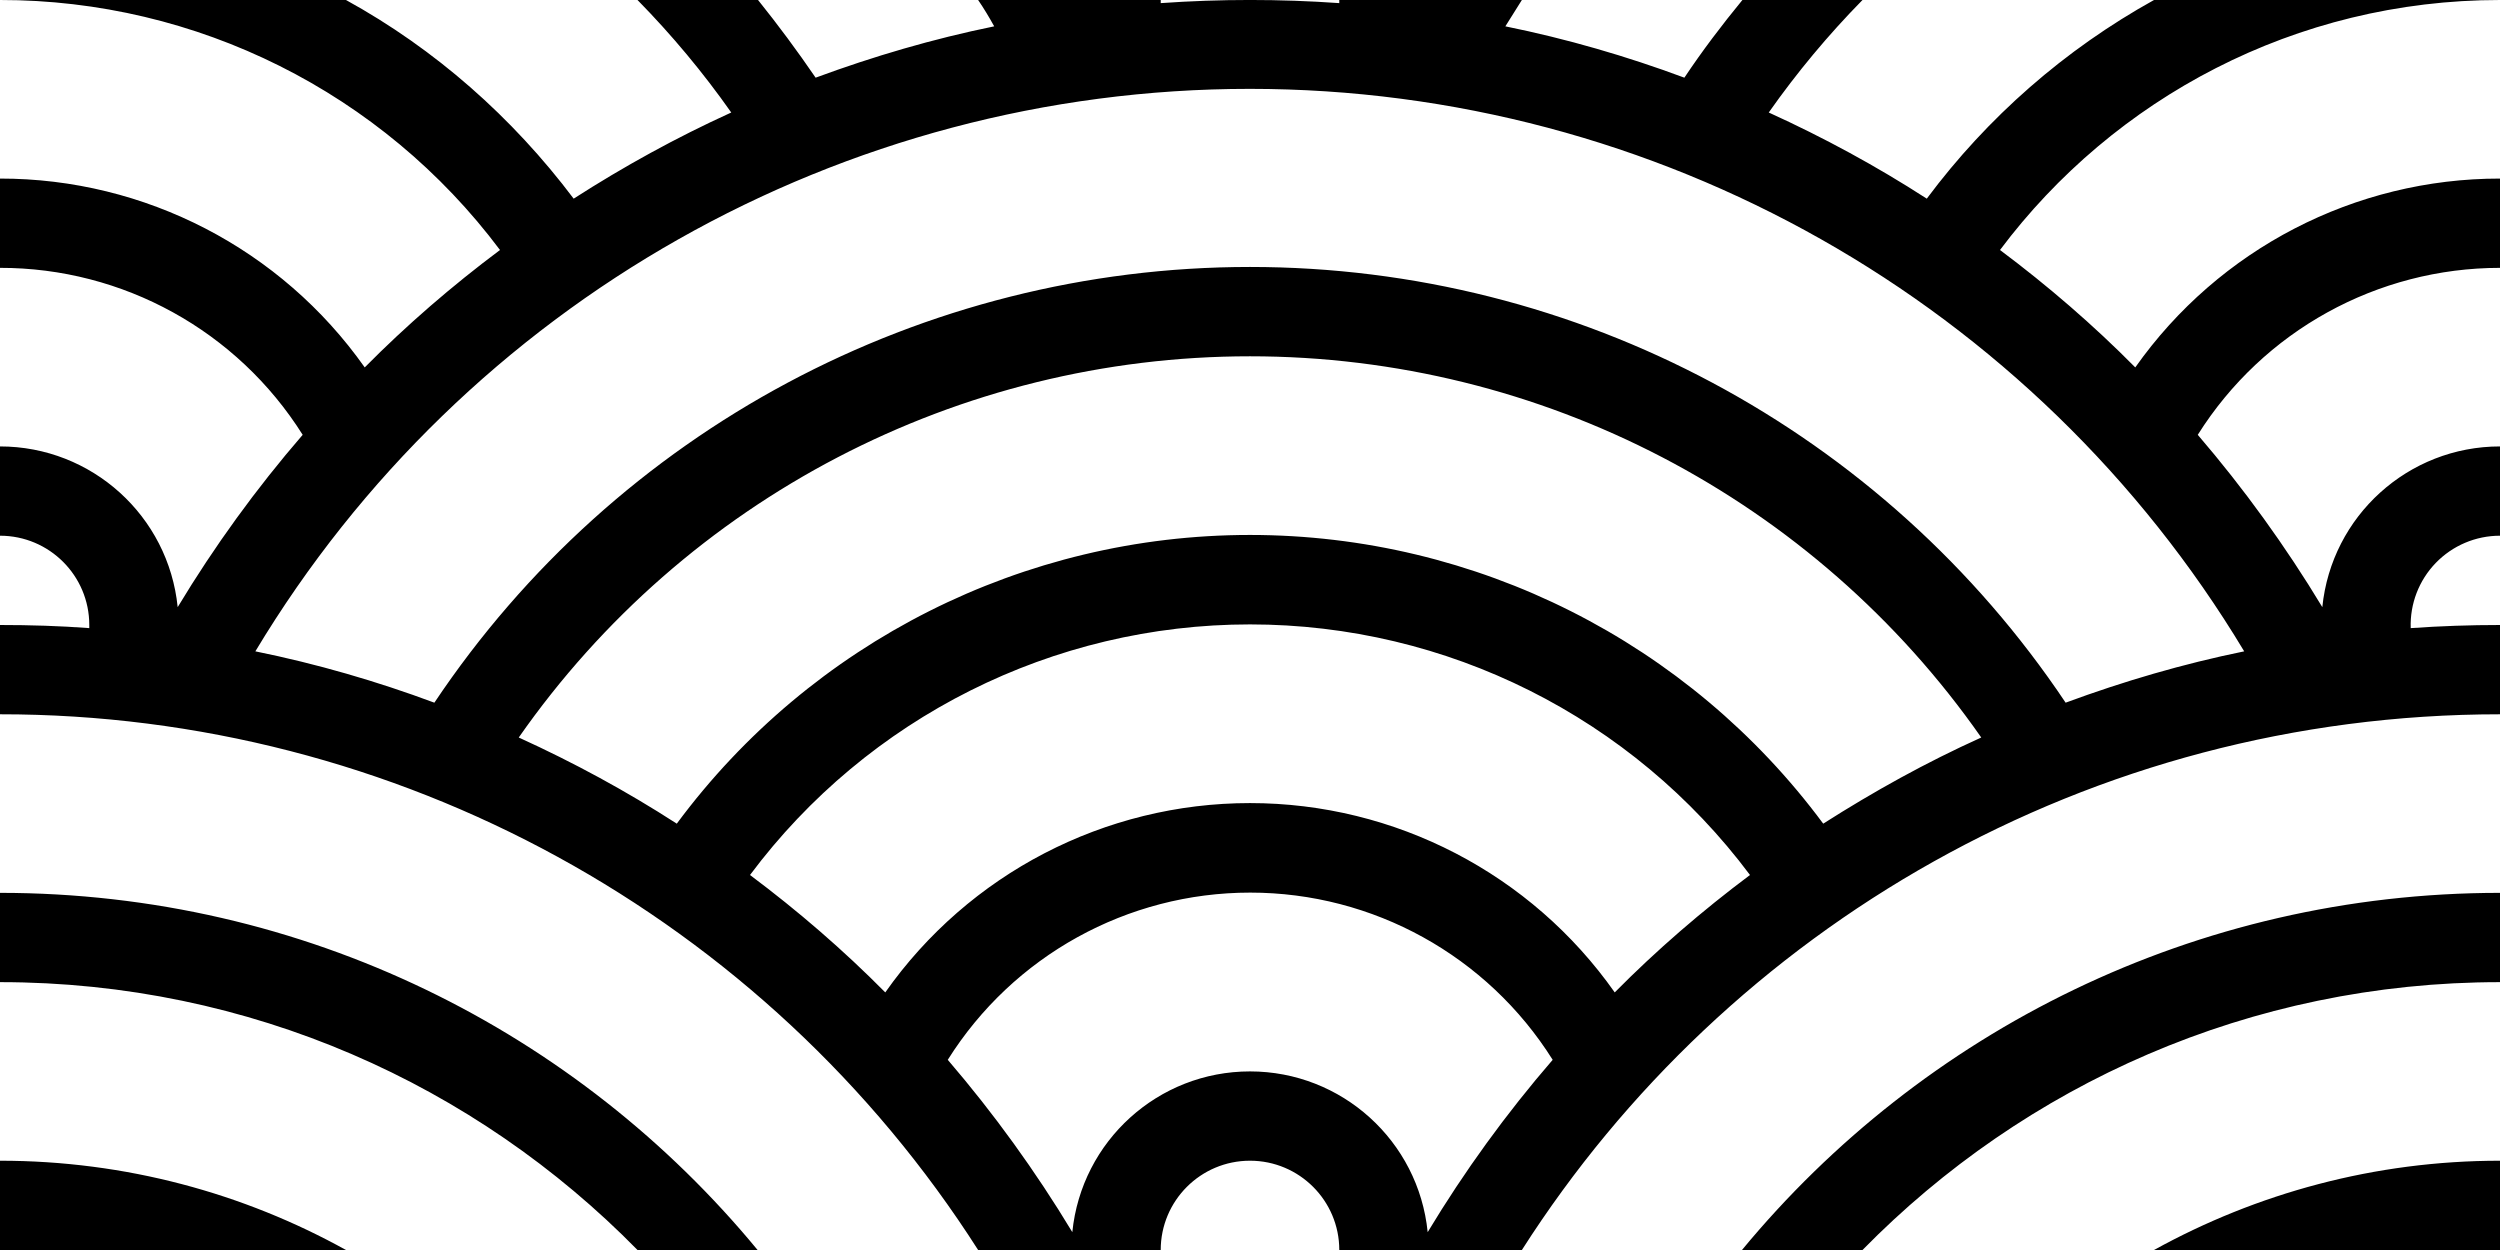
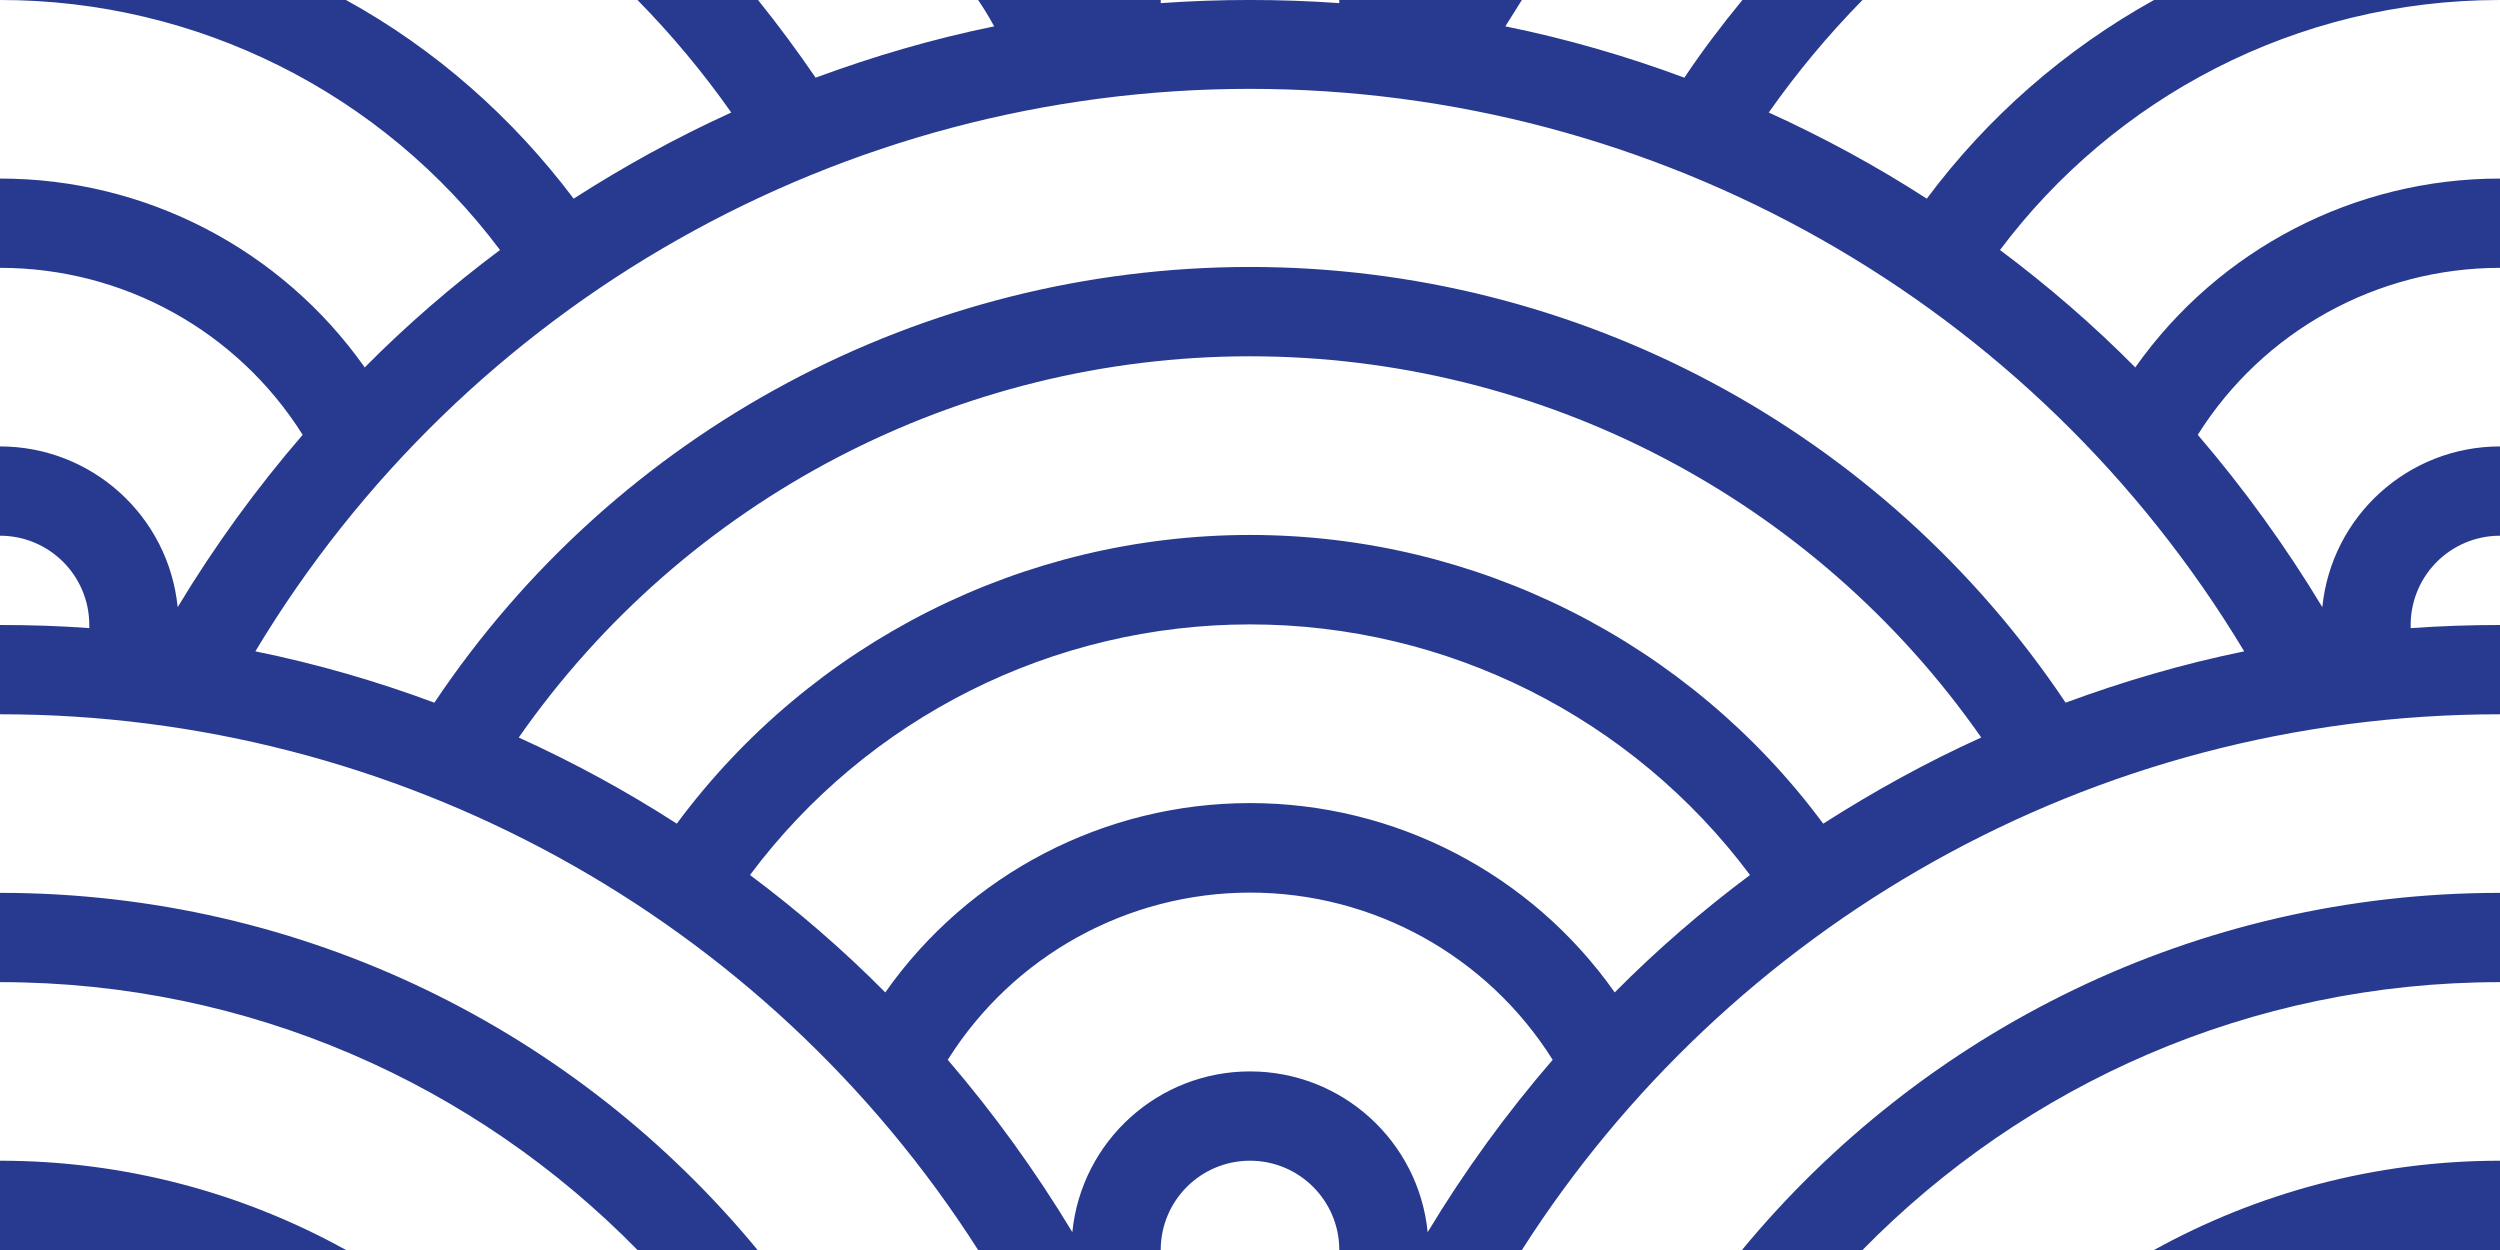
<svg xmlns="http://www.w3.org/2000/svg" viewBox="0 0 56 28" width="56" height="28">
-   <path fill="#000" d="M56 26v2h-7.75c2.3-1.27 4.94-2 7.75-2zm-26 2a2 2 0 1 0-4 0h-4.09A25.98 25.98 0 0 0 0 16v-2c.67 0 1.34.02 2 .07V14a2 2 0 0 0-2-2v-2a4 4 0 0 1 3.98 3.6 28.09 28.09 0 0 1 2.8-3.86A8 8 0 0 0 0 6V4a9.99 9.99 0 0 1 8.17 4.23c.94-.95 1.96-1.83 3.03-2.63A13.98 13.98 0 0 0 0 0h7.75c2 1.1 3.73 2.63 5.1 4.45 1.12-.72 2.3-1.37 3.53-1.93A20.1 20.1 0 0 0 14.28 0h2.7c.45.56.88 1.14 1.29 1.74 1.3-.48 2.63-.87 4-1.15-.11-.2-.23-.4-.36-.59H26v.07a28.4 28.4 0 0 1 4 0V0h4.09l-.37.59c1.38.28 2.72.67 4.01 1.15.4-.6.84-1.18 1.3-1.74h2.69a20.1 20.1 0 0 0-2.1 2.52c1.23.56 2.41 1.2 3.54 1.93A16.08 16.08 0 0 1 48.25 0H56c-4.58 0-8.65 2.2-11.2 5.6 1.07.8 2.09 1.68 3.03 2.63A9.99 9.99 0 0 1 56 4v2a8 8 0 0 0-6.77 3.74c1.03 1.2 1.97 2.5 2.79 3.86A4 4 0 0 1 56 10v2a2 2 0 0 0-2 2.07 28.4 28.4 0 0 1 2-.07v2c-9.2 0-17.3 4.78-21.91 12H30zM7.75 28H0v-2c2.81 0 5.46.73 7.75 2zM56 20v2c-5.6 0-10.65 2.3-14.28 6h-2.7c4.04-4.89 10.15-8 16.98-8zm-39.03 8h-2.69C10.65 24.3 5.6 22 0 22v-2c6.83 0 12.94 3.11 16.97 8zm15.01-.4a28.09 28.09 0 0 1 2.8-3.86 8 8 0 0 0-13.55 0c1.03 1.2 1.97 2.5 2.79 3.86a4 4 0 0 1 7.96 0zm14.29-11.86c1.3-.48 2.63-.87 4-1.15a25.99 25.99 0 0 0-44.55 0c1.38.28 2.72.67 4.01 1.15a21.98 21.98 0 0 1 36.54 0zm-5.43 2.71c1.13-.72 2.3-1.37 3.54-1.93a19.98 19.98 0 0 0-32.76 0c1.23.56 2.41 1.2 3.54 1.93a15.98 15.98 0 0 1 25.68 0zm-4.67 3.78c.94-.95 1.96-1.83 3.03-2.63a13.98 13.98 0 0 0-22.4 0c1.07.8 2.09 1.68 3.03 2.63a9.99 9.99 0 0 1 16.34 0z" />
+   <path fill="#283A90" d="M56 26v2h-7.75c2.3-1.27 4.94-2 7.75-2zm-26 2a2 2 0 1 0-4 0h-4.09A25.98 25.98 0 0 0 0 16v-2c.67 0 1.34.02 2 .07V14a2 2 0 0 0-2-2v-2a4 4 0 0 1 3.98 3.6 28.09 28.09 0 0 1 2.8-3.86A8 8 0 0 0 0 6V4a9.99 9.99 0 0 1 8.17 4.23c.94-.95 1.96-1.83 3.03-2.63A13.98 13.98 0 0 0 0 0h7.75c2 1.1 3.73 2.63 5.1 4.45 1.12-.72 2.3-1.37 3.53-1.93A20.1 20.1 0 0 0 14.28 0h2.7c.45.56.88 1.14 1.29 1.74 1.3-.48 2.63-.87 4-1.15-.11-.2-.23-.4-.36-.59H26v.07a28.4 28.4 0 0 1 4 0V0h4.09l-.37.59c1.38.28 2.72.67 4.01 1.15.4-.6.84-1.18 1.3-1.74h2.69a20.1 20.1 0 0 0-2.1 2.52c1.23.56 2.41 1.2 3.54 1.93A16.08 16.08 0 0 1 48.25 0H56c-4.58 0-8.65 2.2-11.2 5.6 1.07.8 2.09 1.68 3.03 2.63A9.99 9.99 0 0 1 56 4v2a8 8 0 0 0-6.77 3.74c1.03 1.2 1.97 2.5 2.79 3.86A4 4 0 0 1 56 10v2a2 2 0 0 0-2 2.07 28.4 28.4 0 0 1 2-.07v2c-9.2 0-17.3 4.78-21.91 12H30zM7.75 28H0v-2c2.81 0 5.46.73 7.75 2zM56 20v2c-5.6 0-10.65 2.3-14.28 6h-2.7c4.04-4.89 10.15-8 16.98-8zm-39.03 8h-2.69C10.65 24.3 5.6 22 0 22v-2c6.83 0 12.94 3.11 16.97 8zm15.01-.4a28.09 28.09 0 0 1 2.8-3.86 8 8 0 0 0-13.55 0c1.03 1.2 1.97 2.5 2.79 3.86a4 4 0 0 1 7.96 0zm14.29-11.86c1.3-.48 2.63-.87 4-1.15a25.99 25.99 0 0 0-44.55 0c1.38.28 2.72.67 4.01 1.15a21.98 21.98 0 0 1 36.54 0zm-5.43 2.71c1.13-.72 2.3-1.37 3.54-1.93a19.98 19.98 0 0 0-32.76 0c1.23.56 2.41 1.2 3.54 1.93a15.98 15.98 0 0 1 25.68 0zm-4.67 3.78c.94-.95 1.96-1.83 3.03-2.63a13.98 13.98 0 0 0-22.4 0c1.07.8 2.09 1.68 3.03 2.63a9.99 9.99 0 0 1 16.34 0z" />
</svg>
